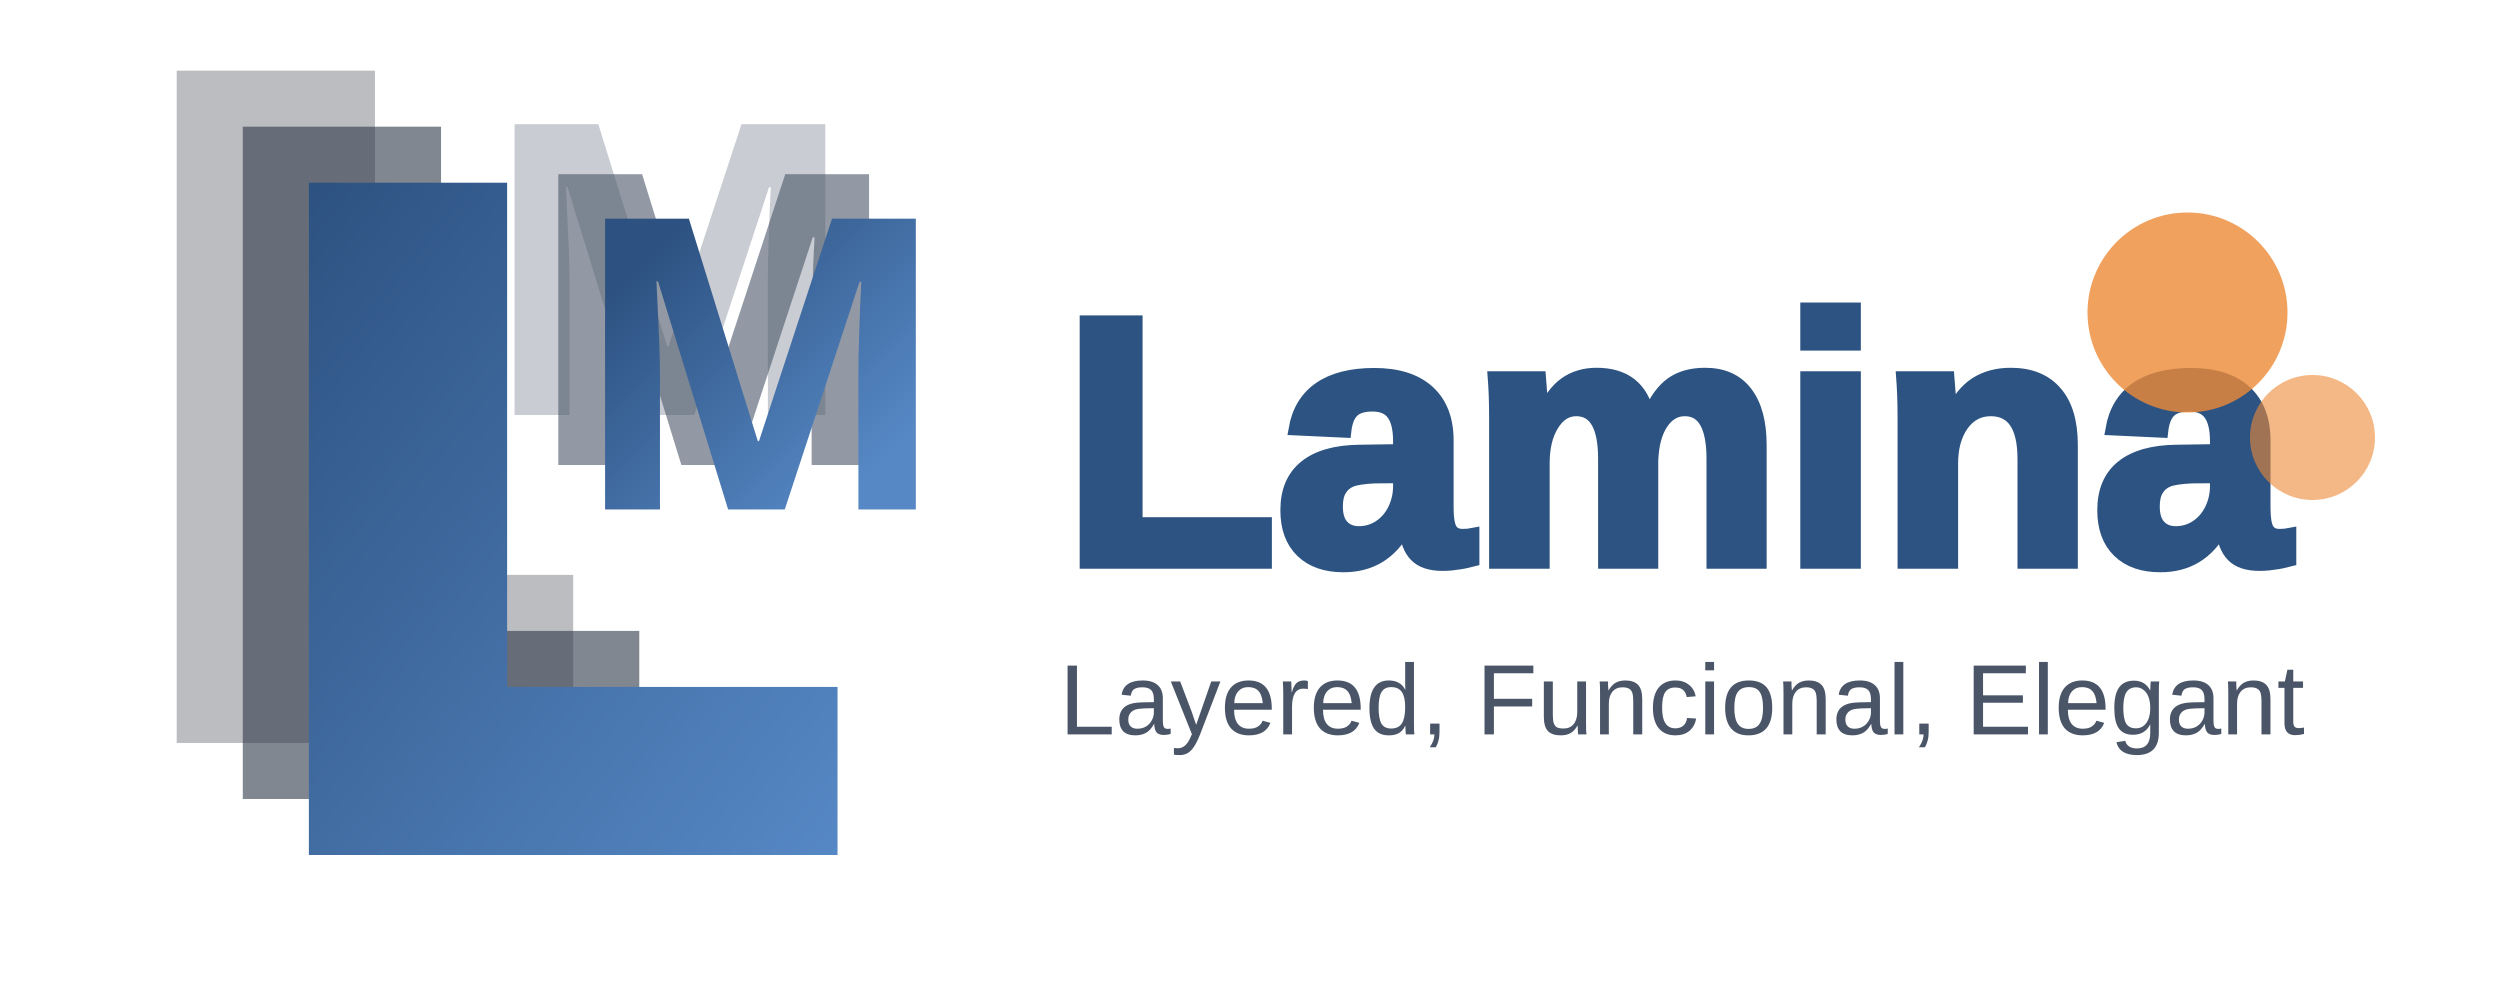
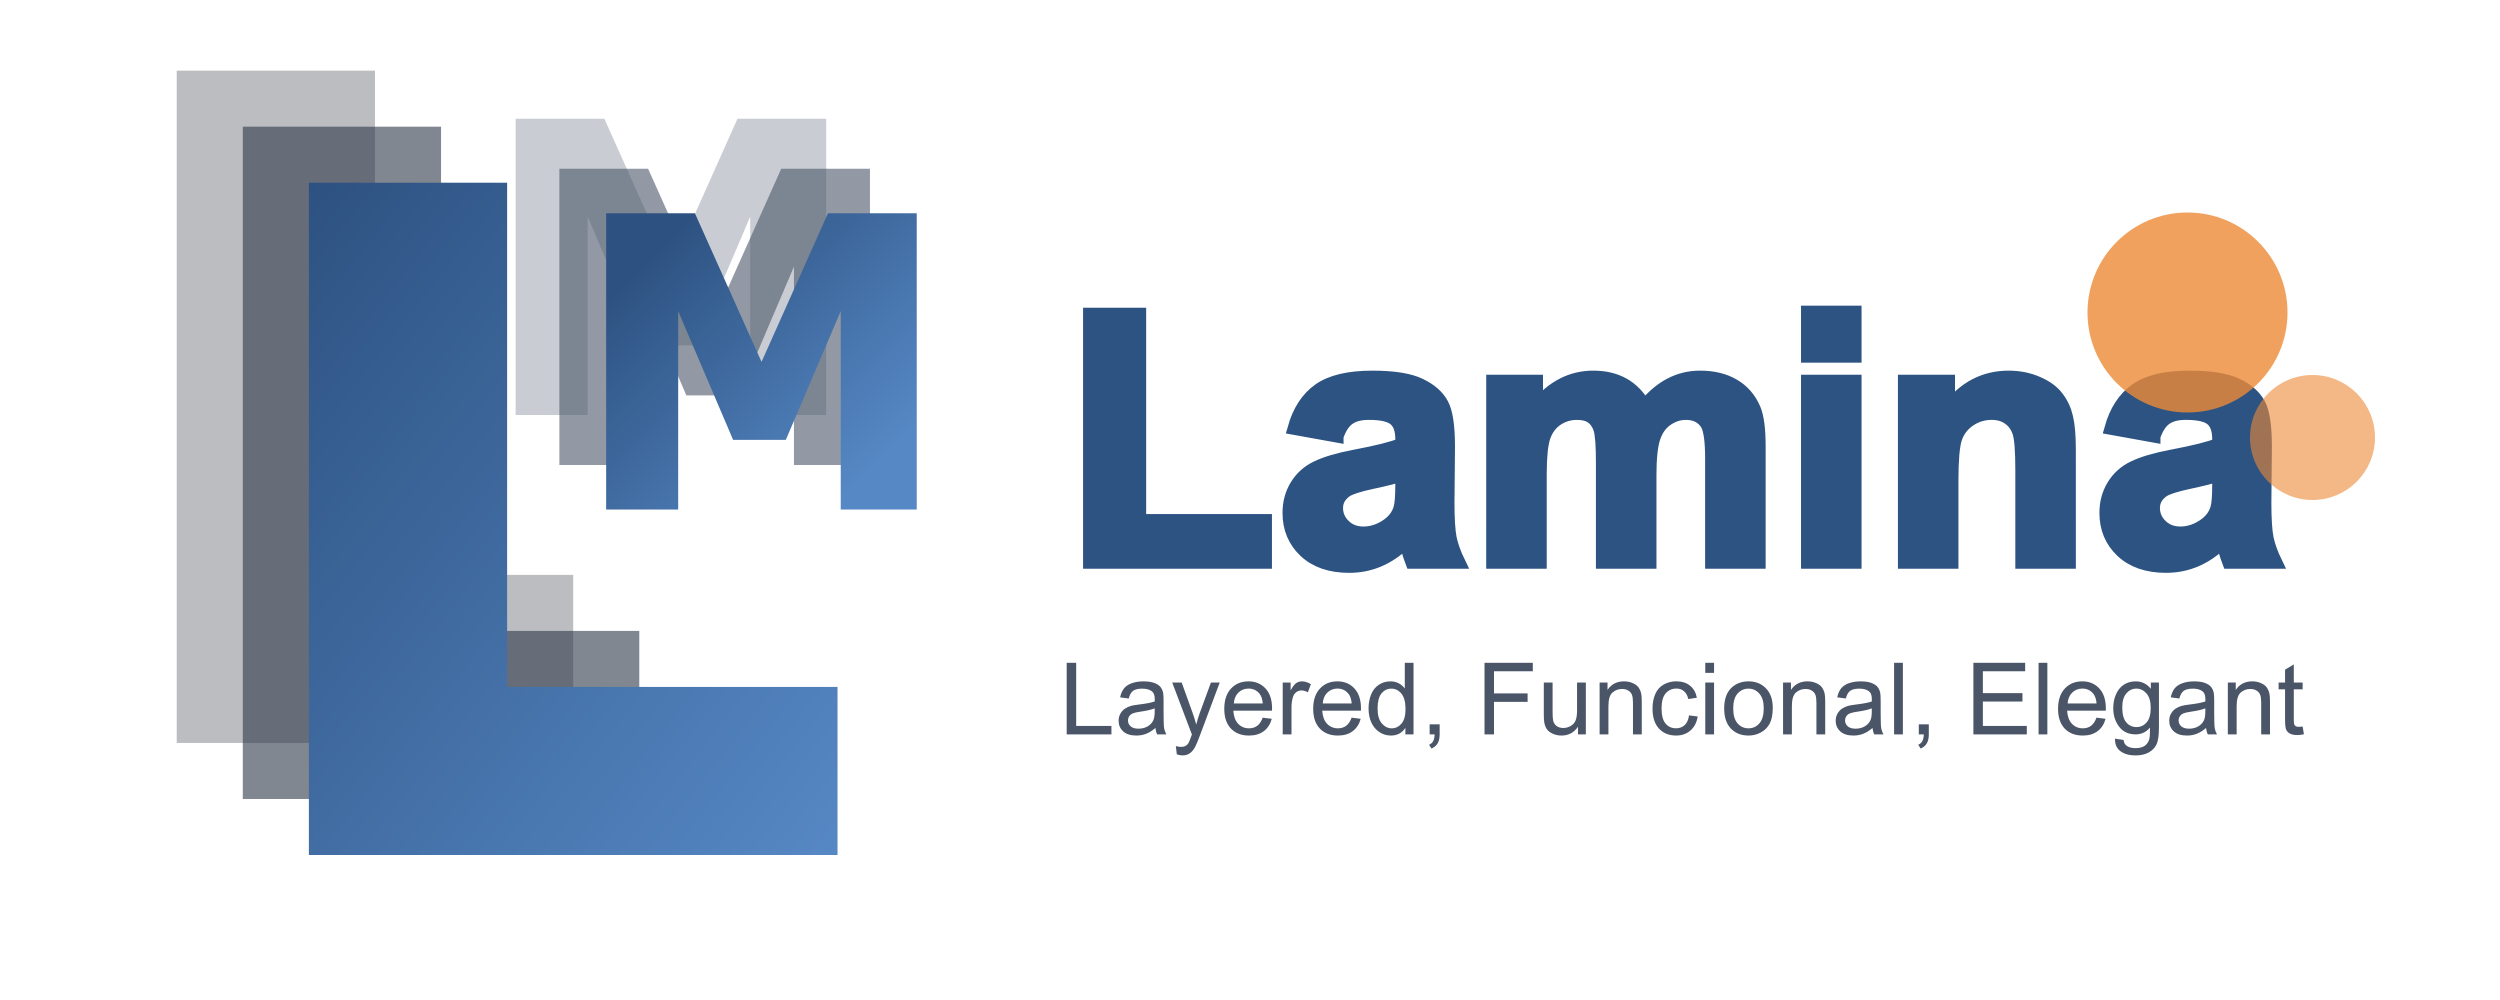
<svg xmlns="http://www.w3.org/2000/svg" xmlns:xlink="http://www.w3.org/1999/xlink" width="200" height="80" viewBox="0 0 200 80" version="1.1" id="svg8">
  <defs id="defs4">
    <linearGradient id="linearGradient22">
      <stop style="stop-color:#2d5281;stop-opacity:1;" offset="0" id="stop22" />
      <stop style="stop-color:#5688c5;stop-opacity:1;" offset="1" id="stop23" />
    </linearGradient>
    <linearGradient id="linearGradient18">
      <stop style="stop-color:#1a202c;stop-opacity:1;" offset="0" id="stop18" />
      <stop style="stop-color:#5688c5;stop-opacity:1;" offset="1" id="stop19" />
    </linearGradient>
    <linearGradient id="linearGradient11" x1="0" y1="0" x2="1" y2="0">
      <stop offset="0" style="stop-color:#2c5381;stop-opacity:1;" id="stop7" />
      <stop offset="100%" style="stop-color:#06b6d4;stop-opacity:1" id="stop9" />
    </linearGradient>
    <linearGradient id="linearGradient6" x1="0" y1="0" x2="1" y2="0">
      <stop offset="0" style="stop-color:#2c5381;stop-opacity:1;" id="stop5" />
      <stop offset="100%" style="stop-color:#06b6d4;stop-opacity:1" id="stop6" />
    </linearGradient>
    <linearGradient id="swatch8">
      <stop style="stop-color:#2c5381;stop-opacity:1;" offset="0" id="stop8" />
    </linearGradient>
    <linearGradient id="grad1" x1="0%" y1="0%" x2="100%" y2="100%">
      <stop offset="0%" style="stop-color:#2C5282;stop-opacity:1" id="stop1" />
      <stop offset="100%" style="stop-color:#4299E1;stop-opacity:1" id="stop2" />
    </linearGradient>
    <linearGradient id="grad2" x1="0%" y1="0%" x2="100%" y2="100%">
      <stop offset="0%" style="stop-color:#4299E1;stop-opacity:0.8" id="stop3" />
      <stop offset="100%" style="stop-color:#63B3ED;stop-opacity:0.8" id="stop4" />
    </linearGradient>
    <linearGradient id="mathGrad" x1="0" y1="0" x2="1" y2="0">
      <stop offset="0%" style="stop-color:#1e3a8a;stop-opacity:1" id="stop1-0" />
      <stop offset="100%" style="stop-color:#06b6d4;stop-opacity:1" id="stop2-9" />
    </linearGradient>
    <linearGradient id="mainGrad" x1="36.742" y1="24.495" x2="85.732" y2="73.485" gradientTransform="matrix(0.8632907,0,0,1.097851,-7.009286,-12.27487)" gradientUnits="userSpaceOnUse">
      <stop offset="0" style="stop-color:#2d5281;stop-opacity:1;" id="stop1-09" />
      <stop offset="1" style="stop-color:#5688c5;stop-opacity:1;" id="stop2-4" />
    </linearGradient>
    <linearGradient xlink:href="#linearGradient18" id="linearGradient21" gradientUnits="userSpaceOnUse" gradientTransform="translate(-6.242185,-7.058604)" x1="51.131" y1="19.624" x2="68.701" y2="37.194" />
    <linearGradient xlink:href="#linearGradient22" id="linearGradient23" x1="52.131" y1="20.124" x2="69.701" y2="37.694" gradientUnits="userSpaceOnUse" />
  </defs>
-   <text x="85" y="45" font-family="Arial, sans-serif" font-size="28" font-weight="bold" fill="#2C5282" id="text6" style="fill:#2c5382;fill-opacity:1;stroke:#2c5381;stroke-opacity:1">Lamina</text>
-   <text x="84.75" y="58.75" font-family="Arial, sans-serif" font-size="12px" fill="#4a5568" id="text7" style="font-size:8px">Layered, Funcional, Elegant</text>
-   <circle cx="175" cy="25" r="8" fill="#ED8936" opacity="0.8" id="circle7" />
-   <circle cx="185" cy="35" r="5" fill="#ED8936" opacity="0.6" id="circle8" />
+   <path d="M 87.146,45 V 25.121 h 4.047 V 41.623 H 101.256 V 45 Z M 106.984,34.91 103.498,34.281 q 0.588,-2.105 2.023,-3.117 1.436,-1.012 4.266,-1.012 2.57,0 3.828,0.615 1.258,0.602 1.764,1.545 0.52,0.93 0.52,3.432 l -0.041,4.484 q 0,1.914 0.178,2.83 0.191,0.902 0.697,1.941 h -3.801 q -0.15,-0.383 -0.369,-1.135 -0.096,-0.342 -0.137,-0.451 -0.984,0.957 -2.105,1.436 -1.121,0.479 -2.393,0.479 -2.242,0 -3.541,-1.217 -1.285,-1.217 -1.285,-3.076 0,-1.23 0.588,-2.188 0.588,-0.971 1.641,-1.477 1.066,-0.52 3.062,-0.902 2.693,-0.506 3.732,-0.943 v -0.383 q 0,-1.107 -0.547,-1.572 -0.547,-0.479 -2.064,-0.479 -1.025,0 -1.6,0.41 -0.574,0.396 -0.93,1.408 z m 5.141,3.117 q -0.738,0.246 -2.338,0.588 -1.6,0.342 -2.092,0.67 -0.752,0.533 -0.752,1.354 0,0.807 0.602,1.395 0.602,0.588 1.531,0.588 1.039,0 1.982,-0.684 0.697,-0.52 0.916,-1.271 0.15,-0.492 0.15,-1.873 z m 7.273,-7.547 h 3.541 v 1.982 q 1.9,-2.311 4.525,-2.311 1.395,0 2.42,0.574 1.025,0.574 1.682,1.736 0.957,-1.162 2.064,-1.736 1.107,-0.574 2.365,-0.574 1.6,0 2.707,0.656 1.107,0.643 1.654,1.9 0.396,0.93 0.396,3.008 V 45 h -3.842 v -8.299 q 0,-2.16 -0.396,-2.789 -0.533,-0.82 -1.641,-0.82 -0.807,0 -1.518,0.492 -0.711,0.492 -1.025,1.449 -0.314,0.943 -0.314,2.994 V 45 h -3.842 v -7.957 q 0,-2.119 -0.205,-2.734 -0.205,-0.615 -0.643,-0.916 -0.424,-0.301 -1.162,-0.301 -0.889,0 -1.6,0.479 -0.711,0.479 -1.025,1.381 -0.301,0.902 -0.301,2.994 V 45 h -3.842 z m 25.184,-1.969 v -3.555 h 3.842 v 3.555 z m 0,16.488 V 30.48 h 3.842 V 45 Z m 20.986,0 h -3.842 v -7.41 q 0,-2.352 -0.246,-3.035 -0.246,-0.697 -0.807,-1.08 -0.547,-0.383 -1.326,-0.383 -0.998,0 -1.791,0.547 -0.793,0.547 -1.094,1.449 -0.287,0.902 -0.287,3.336 V 45 h -3.842 V 30.48 h 3.568 v 2.133 q 1.9,-2.461 4.785,-2.461 1.271,0 2.324,0.465 1.053,0.451 1.586,1.162 0.547,0.711 0.752,1.613 0.219,0.902 0.219,2.584 z m 6.768,-10.09 -3.486,-0.629 q 0.588,-2.105 2.023,-3.117 1.436,-1.012 4.266,-1.012 2.57,0 3.828,0.615 1.258,0.602 1.764,1.545 0.52,0.93 0.52,3.432 l -0.041,4.484 q 0,1.914 0.178,2.83 0.191,0.902 0.697,1.941 h -3.801 q -0.15,-0.383 -0.369,-1.135 -0.096,-0.342 -0.137,-0.451 -0.984,0.957 -2.105,1.436 -1.121,0.479 -2.393,0.479 -2.242,0 -3.541,-1.217 -1.285,-1.217 -1.285,-3.076 0,-1.23 0.588,-2.188 0.588,-0.971 1.641,-1.477 1.066,-0.52 3.062,-0.902 2.693,-0.506 3.732,-0.943 v -0.383 q 0,-1.107 -0.547,-1.572 -0.547,-0.479 -2.064,-0.479 -1.025,0 -1.6,0.41 -0.574,0.396 -0.93,1.408 z m 5.141,3.117 q -0.738,0.246 -2.338,0.588 -1.6,0.342 -2.092,0.67 -0.752,0.533 -0.752,1.354 0,0.807 0.602,1.395 0.602,0.588 1.531,0.588 1.039,0 1.982,-0.684 0.697,-0.52 0.916,-1.271 0.15,-0.492 0.15,-1.873 z" id="text6" style="font-weight:bold;font-size:28px;font-family:Arial, sans-serif;fill:#2c5382;stroke:#2c5381" aria-label="Lamina" />
+   <path d="m 85.336,58.75 v -5.727 h 0.758 v 5.051 h 2.82 V 58.75 Z m 7.098,-0.512 q -0.391,0.332 -0.754,0.469 -0.359,0.137 -0.773,0.137 -0.684,0 -1.051,-0.332 -0.367,-0.336 -0.367,-0.855 0,-0.305 0.137,-0.555 0.141,-0.254 0.363,-0.406 0.227,-0.152 0.508,-0.23 0.207,-0.055 0.625,-0.105 0.852,-0.102 1.254,-0.242 0.004,-0.145 0.004,-0.184 0,-0.43 -0.199,-0.605 -0.27,-0.238 -0.801,-0.238 -0.496,0 -0.734,0.176 -0.234,0.172 -0.348,0.613 l -0.688,-0.094 q 0.094,-0.441 0.309,-0.711 0.215,-0.273 0.621,-0.418 0.406,-0.148 0.941,-0.148 0.531,0 0.863,0.125 0.332,0.125 0.488,0.316 0.156,0.188 0.219,0.477 0.035,0.18 0.035,0.648 v 0.938 q 0,0.98 0.043,1.242 0.047,0.258 0.18,0.496 H 92.574 Q 92.465,58.531 92.434,58.238 Z M 92.375,56.668 q -0.383,0.156 -1.148,0.266 -0.434,0.062 -0.613,0.141 -0.18,0.078 -0.277,0.23 -0.098,0.148 -0.098,0.332 0,0.281 0.211,0.469 0.215,0.188 0.625,0.188 0.406,0 0.723,-0.176 Q 92.113,57.938 92.262,57.629 92.375,57.391 92.375,56.926 Z m 1.77,3.68 -0.078,-0.66 q 0.23,0.062 0.402,0.062 0.234,0 0.375,-0.078 0.141,-0.078 0.23,-0.219 0.066,-0.105 0.215,-0.523 0.02,-0.059 0.062,-0.172 l -1.574,-4.156 h 0.758 l 0.863,2.402 q 0.168,0.457 0.301,0.961 0.121,-0.484 0.289,-0.945 L 96.875,54.602 h 0.703 L 96,58.82 q -0.254,0.684 -0.395,0.941 -0.188,0.348 -0.43,0.508 -0.242,0.164 -0.578,0.164 -0.203,0 -0.453,-0.086 z m 6.871,-2.934 0.727,0.09 q -0.172,0.637 -0.637,0.988 -0.465,0.352 -1.188,0.352 -0.91,0 -1.445,-0.559 -0.531,-0.562 -0.531,-1.574 0,-1.047 0.539,-1.625 0.539,-0.578 1.398,-0.578 0.832,0 1.359,0.566 0.527,0.566 0.527,1.594 0,0.062 -0.004,0.188 h -3.094 q 0.039,0.684 0.387,1.047 0.348,0.363 0.867,0.363 0.387,0 0.66,-0.203 0.273,-0.203 0.434,-0.648 z m -2.309,-1.137 h 2.316 q -0.047,-0.523 -0.266,-0.785 -0.336,-0.406 -0.871,-0.406 -0.484,0 -0.816,0.324 -0.328,0.324 -0.363,0.867 z M 102.617,58.75 V 54.602 H 103.25 v 0.629 q 0.242,-0.441 0.445,-0.582 0.207,-0.141 0.453,-0.141 0.355,0 0.723,0.227 l -0.242,0.652 q -0.258,-0.152 -0.516,-0.152 -0.23,0 -0.414,0.141 -0.184,0.137 -0.262,0.383 -0.117,0.375 -0.117,0.82 V 58.75 Z m 5.512,-1.336 0.727,0.09 q -0.172,0.637 -0.637,0.988 -0.465,0.352 -1.188,0.352 -0.91,0 -1.445,-0.559 -0.531,-0.562 -0.531,-1.574 0,-1.047 0.539,-1.625 0.539,-0.578 1.398,-0.578 0.832,0 1.359,0.566 0.527,0.566 0.527,1.594 0,0.062 -0.004,0.188 h -3.094 q 0.039,0.684 0.387,1.047 0.348,0.363 0.867,0.363 0.387,0 0.66,-0.203 0.273,-0.203 0.434,-0.648 z m -2.309,-1.137 h 2.316 q -0.047,-0.523 -0.266,-0.785 -0.336,-0.406 -0.871,-0.406 -0.484,0 -0.816,0.324 -0.328,0.324 -0.363,0.867 z M 112.43,58.75 v -0.523 q -0.395,0.617 -1.16,0.617 -0.496,0 -0.914,-0.273 -0.414,-0.273 -0.645,-0.762 -0.227,-0.492 -0.227,-1.129 0,-0.621 0.207,-1.125 0.207,-0.508 0.621,-0.777 0.414,-0.27 0.926,-0.27 0.375,0 0.668,0.16 0.293,0.156 0.477,0.41 v -2.055 h 0.699 V 58.75 Z m -2.223,-2.07 q 0,0.797 0.336,1.191 0.336,0.395 0.793,0.395 0.461,0 0.781,-0.375 0.324,-0.379 0.324,-1.152 0,-0.852 -0.328,-1.25 -0.328,-0.398 -0.809,-0.398 -0.469,0 -0.785,0.383 -0.312,0.383 -0.312,1.207 z M 114.371,58.75 v -0.801 h 0.801 V 58.75 q 0,0.441 -0.156,0.711 -0.156,0.273 -0.496,0.422 l -0.195,-0.301 q 0.223,-0.098 0.328,-0.289 0.105,-0.188 0.117,-0.543 z m 4.391,0 v -5.727 h 3.863 v 0.676 h -3.105 v 1.773 h 2.688 v 0.676 h -2.688 V 58.75 Z m 7.477,0 v -0.609 q -0.484,0.703 -1.316,0.703 -0.367,0 -0.688,-0.141 -0.316,-0.141 -0.473,-0.352 -0.152,-0.215 -0.215,-0.523 -0.043,-0.207 -0.043,-0.656 v -2.57 h 0.703 v 2.301 q 0,0.551 0.043,0.742 0.066,0.277 0.281,0.438 0.215,0.156 0.531,0.156 0.316,0 0.594,-0.16 0.277,-0.164 0.391,-0.441 0.117,-0.281 0.117,-0.812 v -2.223 h 0.703 V 58.75 Z m 1.73,0 v -4.148 h 0.633 v 0.59 q 0.457,-0.684 1.32,-0.684 0.375,0 0.688,0.137 0.316,0.133 0.473,0.352 0.156,0.219 0.219,0.52 0.039,0.195 0.039,0.684 V 58.75 h -0.703 v -2.523 q 0,-0.43 -0.082,-0.641 -0.082,-0.215 -0.293,-0.34 -0.207,-0.129 -0.488,-0.129 -0.449,0 -0.777,0.285 -0.324,0.285 -0.324,1.082 V 58.75 Z m 7.156,-1.52 0.691,0.09 q -0.113,0.715 -0.582,1.121 -0.465,0.402 -1.145,0.402 -0.852,0 -1.371,-0.555 -0.516,-0.559 -0.516,-1.598 0,-0.672 0.223,-1.176 0.223,-0.504 0.676,-0.754 0.457,-0.254 0.992,-0.254 0.676,0 1.105,0.344 0.43,0.34 0.551,0.969 l -0.684,0.105 q -0.098,-0.418 -0.348,-0.629 -0.246,-0.211 -0.598,-0.211 -0.531,0 -0.863,0.383 -0.332,0.379 -0.332,1.203 0,0.836 0.32,1.215 0.32,0.379 0.836,0.379 0.414,0 0.691,-0.254 0.277,-0.254 0.352,-0.781 z m 1.297,-3.398 v -0.809 h 0.703 v 0.809 z m 0,4.918 V 54.602 H 137.125 V 58.75 Z m 1.512,-2.074 q 0,-1.152 0.641,-1.707 0.535,-0.461 1.305,-0.461 0.855,0 1.398,0.562 0.543,0.559 0.543,1.547 0,0.801 -0.242,1.262 -0.238,0.457 -0.699,0.711 -0.457,0.254 -1,0.254 -0.871,0 -1.41,-0.559 -0.535,-0.559 -0.535,-1.609 z m 0.723,0 q 0,0.797 0.348,1.195 0.348,0.395 0.875,0.395 0.523,0 0.871,-0.398 0.348,-0.398 0.348,-1.215 0,-0.77 -0.352,-1.164 -0.348,-0.398 -0.867,-0.398 -0.527,0 -0.875,0.395 -0.348,0.395 -0.348,1.191 z M 142.645,58.75 v -4.148 h 0.633 v 0.59 q 0.457,-0.684 1.32,-0.684 0.375,0 0.688,0.137 0.316,0.133 0.473,0.352 0.156,0.219 0.219,0.52 0.039,0.195 0.039,0.684 V 58.75 h -0.703 v -2.523 q 0,-0.43 -0.082,-0.641 -0.082,-0.215 -0.293,-0.34 -0.207,-0.129 -0.488,-0.129 -0.449,0 -0.777,0.285 -0.324,0.285 -0.324,1.082 V 58.75 Z m 7.156,-0.512 q -0.391,0.332 -0.754,0.469 -0.359,0.137 -0.773,0.137 -0.684,0 -1.051,-0.332 -0.367,-0.336 -0.367,-0.855 0,-0.305 0.137,-0.555 0.141,-0.254 0.363,-0.406 0.227,-0.152 0.508,-0.23 0.207,-0.055 0.625,-0.105 0.852,-0.102 1.254,-0.242 0.004,-0.145 0.004,-0.184 0,-0.43 -0.199,-0.605 -0.27,-0.238 -0.801,-0.238 -0.496,0 -0.734,0.176 -0.234,0.172 -0.348,0.613 l -0.688,-0.094 q 0.094,-0.441 0.309,-0.711 0.215,-0.273 0.621,-0.418 0.406,-0.148 0.941,-0.148 0.531,0 0.863,0.125 0.332,0.125 0.488,0.316 0.156,0.188 0.219,0.477 0.035,0.18 0.035,0.648 v 0.938 q 0,0.98 0.043,1.242 0.047,0.258 0.18,0.496 h -0.734 q -0.109,-0.219 -0.141,-0.512 z m -0.059,-1.57 q -0.383,0.156 -1.148,0.266 -0.434,0.062 -0.613,0.141 -0.18,0.078 -0.277,0.23 -0.098,0.148 -0.098,0.332 0,0.281 0.211,0.469 0.215,0.188 0.625,0.188 0.406,0 0.723,-0.176 0.316,-0.18 0.465,-0.488 0.113,-0.238 0.113,-0.703 z M 151.527,58.75 v -5.727 h 0.703 V 58.75 Z m 1.977,0 v -0.801 h 0.801 V 58.75 q 0,0.441 -0.156,0.711 -0.156,0.273 -0.496,0.422 l -0.195,-0.301 q 0.223,-0.098 0.328,-0.289 0.105,-0.188 0.117,-0.543 z m 4.367,0 v -5.727 h 4.141 v 0.676 h -3.383 v 1.754 h 3.168 V 56.125 h -3.168 v 1.949 h 3.516 V 58.75 Z m 5.215,0 v -5.727 h 0.703 V 58.75 Z m 4.633,-1.336 0.727,0.09 q -0.172,0.637 -0.637,0.988 -0.465,0.352 -1.188,0.352 -0.91,0 -1.445,-0.559 -0.531,-0.562 -0.531,-1.574 0,-1.047 0.539,-1.625 0.539,-0.578 1.398,-0.578 0.832,0 1.359,0.566 0.527,0.566 0.527,1.594 0,0.062 -0.004,0.188 h -3.094 q 0.039,0.684 0.387,1.047 0.348,0.363 0.867,0.363 0.387,0 0.66,-0.203 0.273,-0.203 0.434,-0.648 z m -2.309,-1.137 h 2.316 q -0.047,-0.523 -0.266,-0.785 -0.336,-0.406 -0.871,-0.406 -0.484,0 -0.816,0.324 -0.328,0.324 -0.363,0.867 z m 3.789,2.816 0.684,0.102 q 0.043,0.316 0.238,0.461 0.262,0.195 0.715,0.195 0.488,0 0.754,-0.195 0.266,-0.195 0.359,-0.547 0.055,-0.215 0.051,-0.902 -0.461,0.543 -1.148,0.543 -0.855,0 -1.324,-0.617 -0.469,-0.617 -0.469,-1.48 0,-0.594 0.215,-1.094 0.215,-0.504 0.621,-0.777 0.41,-0.273 0.961,-0.273 0.734,0 1.211,0.594 v -0.5 h 0.648 V 58.188 q 0,0.969 -0.199,1.371 -0.195,0.406 -0.625,0.641 -0.426,0.234 -1.051,0.234 -0.742,0 -1.199,-0.336 -0.457,-0.332 -0.441,-1.004 z m 0.582,-2.492 q 0,0.816 0.324,1.191 0.324,0.375 0.812,0.375 0.484,0 0.812,-0.371 0.328,-0.375 0.328,-1.172 0,-0.762 -0.34,-1.148 -0.336,-0.387 -0.812,-0.387 -0.469,0 -0.797,0.383 -0.328,0.379 -0.328,1.129 z m 6.703,1.637 q -0.391,0.332 -0.754,0.469 -0.359,0.137 -0.773,0.137 -0.684,0 -1.051,-0.332 -0.367,-0.336 -0.367,-0.855 0,-0.305 0.137,-0.555 0.141,-0.254 0.363,-0.406 0.227,-0.152 0.508,-0.23 0.207,-0.055 0.625,-0.105 0.852,-0.102 1.254,-0.242 0.004,-0.145 0.004,-0.184 0,-0.43 -0.199,-0.605 -0.27,-0.238 -0.801,-0.238 -0.496,0 -0.734,0.176 -0.234,0.172 -0.348,0.613 l -0.688,-0.094 q 0.094,-0.441 0.309,-0.711 0.215,-0.273 0.621,-0.418 0.406,-0.148 0.941,-0.148 0.531,0 0.863,0.125 0.332,0.125 0.488,0.316 0.156,0.188 0.219,0.477 0.035,0.18 0.035,0.648 v 0.938 q 0,0.98 0.043,1.242 0.047,0.258 0.18,0.496 H 176.625 q -0.109,-0.219 -0.141,-0.512 z m -0.059,-1.57 q -0.383,0.156 -1.148,0.266 -0.434,0.062 -0.613,0.141 -0.18,0.078 -0.277,0.23 -0.098,0.148 -0.098,0.332 0,0.281 0.211,0.469 0.215,0.188 0.625,0.188 0.406,0 0.723,-0.176 0.316,-0.18 0.465,-0.488 0.113,-0.238 0.113,-0.703 z M 178.227,58.75 v -4.148 h 0.633 v 0.59 q 0.457,-0.684 1.32,-0.684 0.375,0 0.688,0.137 0.316,0.133 0.473,0.352 0.156,0.219 0.219,0.52 0.039,0.195 0.039,0.684 V 58.75 h -0.703 v -2.523 q 0,-0.43 -0.082,-0.641 -0.082,-0.215 -0.293,-0.34 -0.207,-0.129 -0.488,-0.129 -0.449,0 -0.777,0.285 -0.324,0.285 -0.324,1.082 V 58.75 Z m 5.984,-0.629 0.102,0.621 q -0.297,0.062 -0.531,0.062 -0.383,0 -0.594,-0.121 -0.211,-0.121 -0.297,-0.316 -0.086,-0.199 -0.086,-0.832 v -2.387 h -0.516 v -0.547 h 0.516 v -1.027 l 0.699,-0.422 v 1.449 h 0.707 v 0.547 h -0.707 v 2.426 q 0,0.301 0.035,0.387 0.039,0.086 0.121,0.137 0.086,0.051 0.242,0.051 0.117,0 0.309,-0.027 z" id="text7" style="font-size:8px;font-family:Arial, sans-serif;fill:#4a5568" aria-label="Layered, Funcional, Elegant" />
+   <path id="circle7" style="opacity:0.8;fill:#ed8936" d="m 183,25 a 8,8 0 0 1 -8,8 8,8 0 0 1 -8,-8 8,8 0 0 1 8,-8 8,8 0 0 1 8,8 z" />
+   <path id="circle8" style="opacity:0.6;fill:#ed8936" d="m 190,35 a 5,5 0 0 1 -5,5 5,5 0 0 1 -5,-5 5,5 0 0 1 5,-5 5,5 0 0 1 5,5 z" />
  <path d="M 14.137,5.653 V 59.436 H 45.856 V 45.991 H 29.997 V 5.653 Z" fill="#1a202c" opacity="0.3" id="path2" style="stroke-width:0.974" />
  <path d="m 19.423,10.135 v 53.783 H 51.143 V 50.473 H 35.283 V 10.135 Z" fill="#2d3748" opacity="0.6" id="path3" style="stroke-width:0.974" />
  <path d="M 24.71,14.617 V 68.4 H 67.002 V 54.954 H 40.57 V 14.617 Z" fill="url(#mainGrad)" id="path4" style="fill:url(#mainGrad);stroke-width:0.974" />
-   <text xml:space="preserve" style="font-style:normal;font-variant:normal;font-weight:bold;font-stretch:normal;font-size:32.6px;font-family:Sans;-inkscape-font-specification:'Sans, Bold';font-variant-ligatures:normal;font-variant-caps:normal;font-variant-numeric:normal;font-variant-east-asian:normal;text-align:start;writing-mode:lr-tb;direction:ltr;text-anchor:start;fill:#4a5568;stroke:none;stroke-width:4.075;stroke-opacity:0;opacity:0.3;fill-opacity:1" x="38.226" y="33.202" id="text12-3">
-     <tspan id="tspan12-4" x="38.226" y="33.202" style="font-style:normal;font-variant:normal;font-weight:bold;font-stretch:normal;font-size:32.6px;font-family:Sans;-inkscape-font-specification:'Sans, Bold';font-variant-ligatures:normal;font-variant-caps:normal;font-variant-numeric:normal;font-variant-east-asian:normal;fill:#4a5568;fill-opacity:1;stroke-width:4.075">M</tspan>
-   </text>
-   <text xml:space="preserve" style="font-style:normal;font-variant:normal;font-weight:bold;font-stretch:normal;font-size:32.6px;font-family:Sans;-inkscape-font-specification:'Sans, Bold';font-variant-ligatures:normal;font-variant-caps:normal;font-variant-numeric:normal;font-variant-east-asian:normal;text-align:start;writing-mode:lr-tb;direction:ltr;text-anchor:start;fill:#4a5568;stroke:none;stroke-width:4.075;stroke-opacity:0;fill-opacity:1;opacity:0.6" x="41.726" y="37.202" id="text12-9">
-     <tspan id="tspan12-5" x="41.726" y="37.202" style="font-style:normal;font-variant:normal;font-weight:bold;font-stretch:normal;font-size:32.6px;font-family:Sans;-inkscape-font-specification:'Sans, Bold';font-variant-ligatures:normal;font-variant-caps:normal;font-variant-numeric:normal;font-variant-east-asian:normal;fill:#4a5568;fill-opacity:1;stroke-width:4.075">M</tspan>
-   </text>
-   <text xml:space="preserve" style="font-style:normal;font-variant:normal;font-weight:bold;font-stretch:normal;font-size:32.6px;font-family:Sans;-inkscape-font-specification:'Sans, Bold';font-variant-ligatures:normal;font-variant-caps:normal;font-variant-numeric:normal;font-variant-east-asian:normal;text-align:start;writing-mode:lr-tb;direction:ltr;text-anchor:start;opacity:1;fill:url(#linearGradient23);stroke:none;stroke-width:4.075;stroke-opacity:0;fill-opacity:1" x="45.468" y="40.76" id="text12">
-     <tspan id="tspan12" x="45.468" y="40.76" style="font-style:normal;font-variant:normal;font-weight:bold;font-stretch:normal;font-size:32.6px;font-family:Sans;-inkscape-font-specification:'Sans, Bold';font-variant-ligatures:normal;font-variant-caps:normal;font-variant-numeric:normal;font-variant-east-asian:normal;fill:url(#linearGradient23);fill-opacity:1;stroke-width:4.075">M</tspan>
-   </text>
+   <path d="m 66.098,33.202 h -6.081 V 17.332 l -4.393,10.299 h -4.218 l -4.393,-10.299 V 33.202 H 41.25 V 9.5 h 7.099 L 53.682,21.391 58.998,9.5 h 7.099 z" id="text12-3" style="font-weight:bold;font-size:32.6px;font-family:Sans;-inkscape-font-specification:'Sans, Bold';opacity:0.3;fill:#4a5568;stroke-width:4.075;stroke-opacity:0" aria-label="M" />
+   <path d="m 69.598,37.202 h -6.081 V 21.332 l -4.393,10.299 h -4.218 l -4.393,-10.299 V 37.202 H 44.75 V 13.5 h 7.099 l 5.332,11.891 5.317,-11.891 h 7.099 z" id="text12-9" style="font-weight:bold;font-size:32.6px;font-family:Sans;-inkscape-font-specification:'Sans, Bold';opacity:0.6;fill:#4a5568;stroke-width:4.075;stroke-opacity:0" aria-label="M" />
+   <path d="m 73.34,40.76 h -6.081 V 24.89 l -4.393,10.299 h -4.218 l -4.393,-10.299 V 40.76 H 48.492 V 17.059 h 7.099 l 5.332,11.891 5.317,-11.891 h 7.099 z" id="text12" style="font-weight:bold;font-size:32.6px;font-family:Sans;-inkscape-font-specification:'Sans, Bold';fill:url(#linearGradient23);stroke-width:4.075;stroke-opacity:0" aria-label="M" />
</svg>
